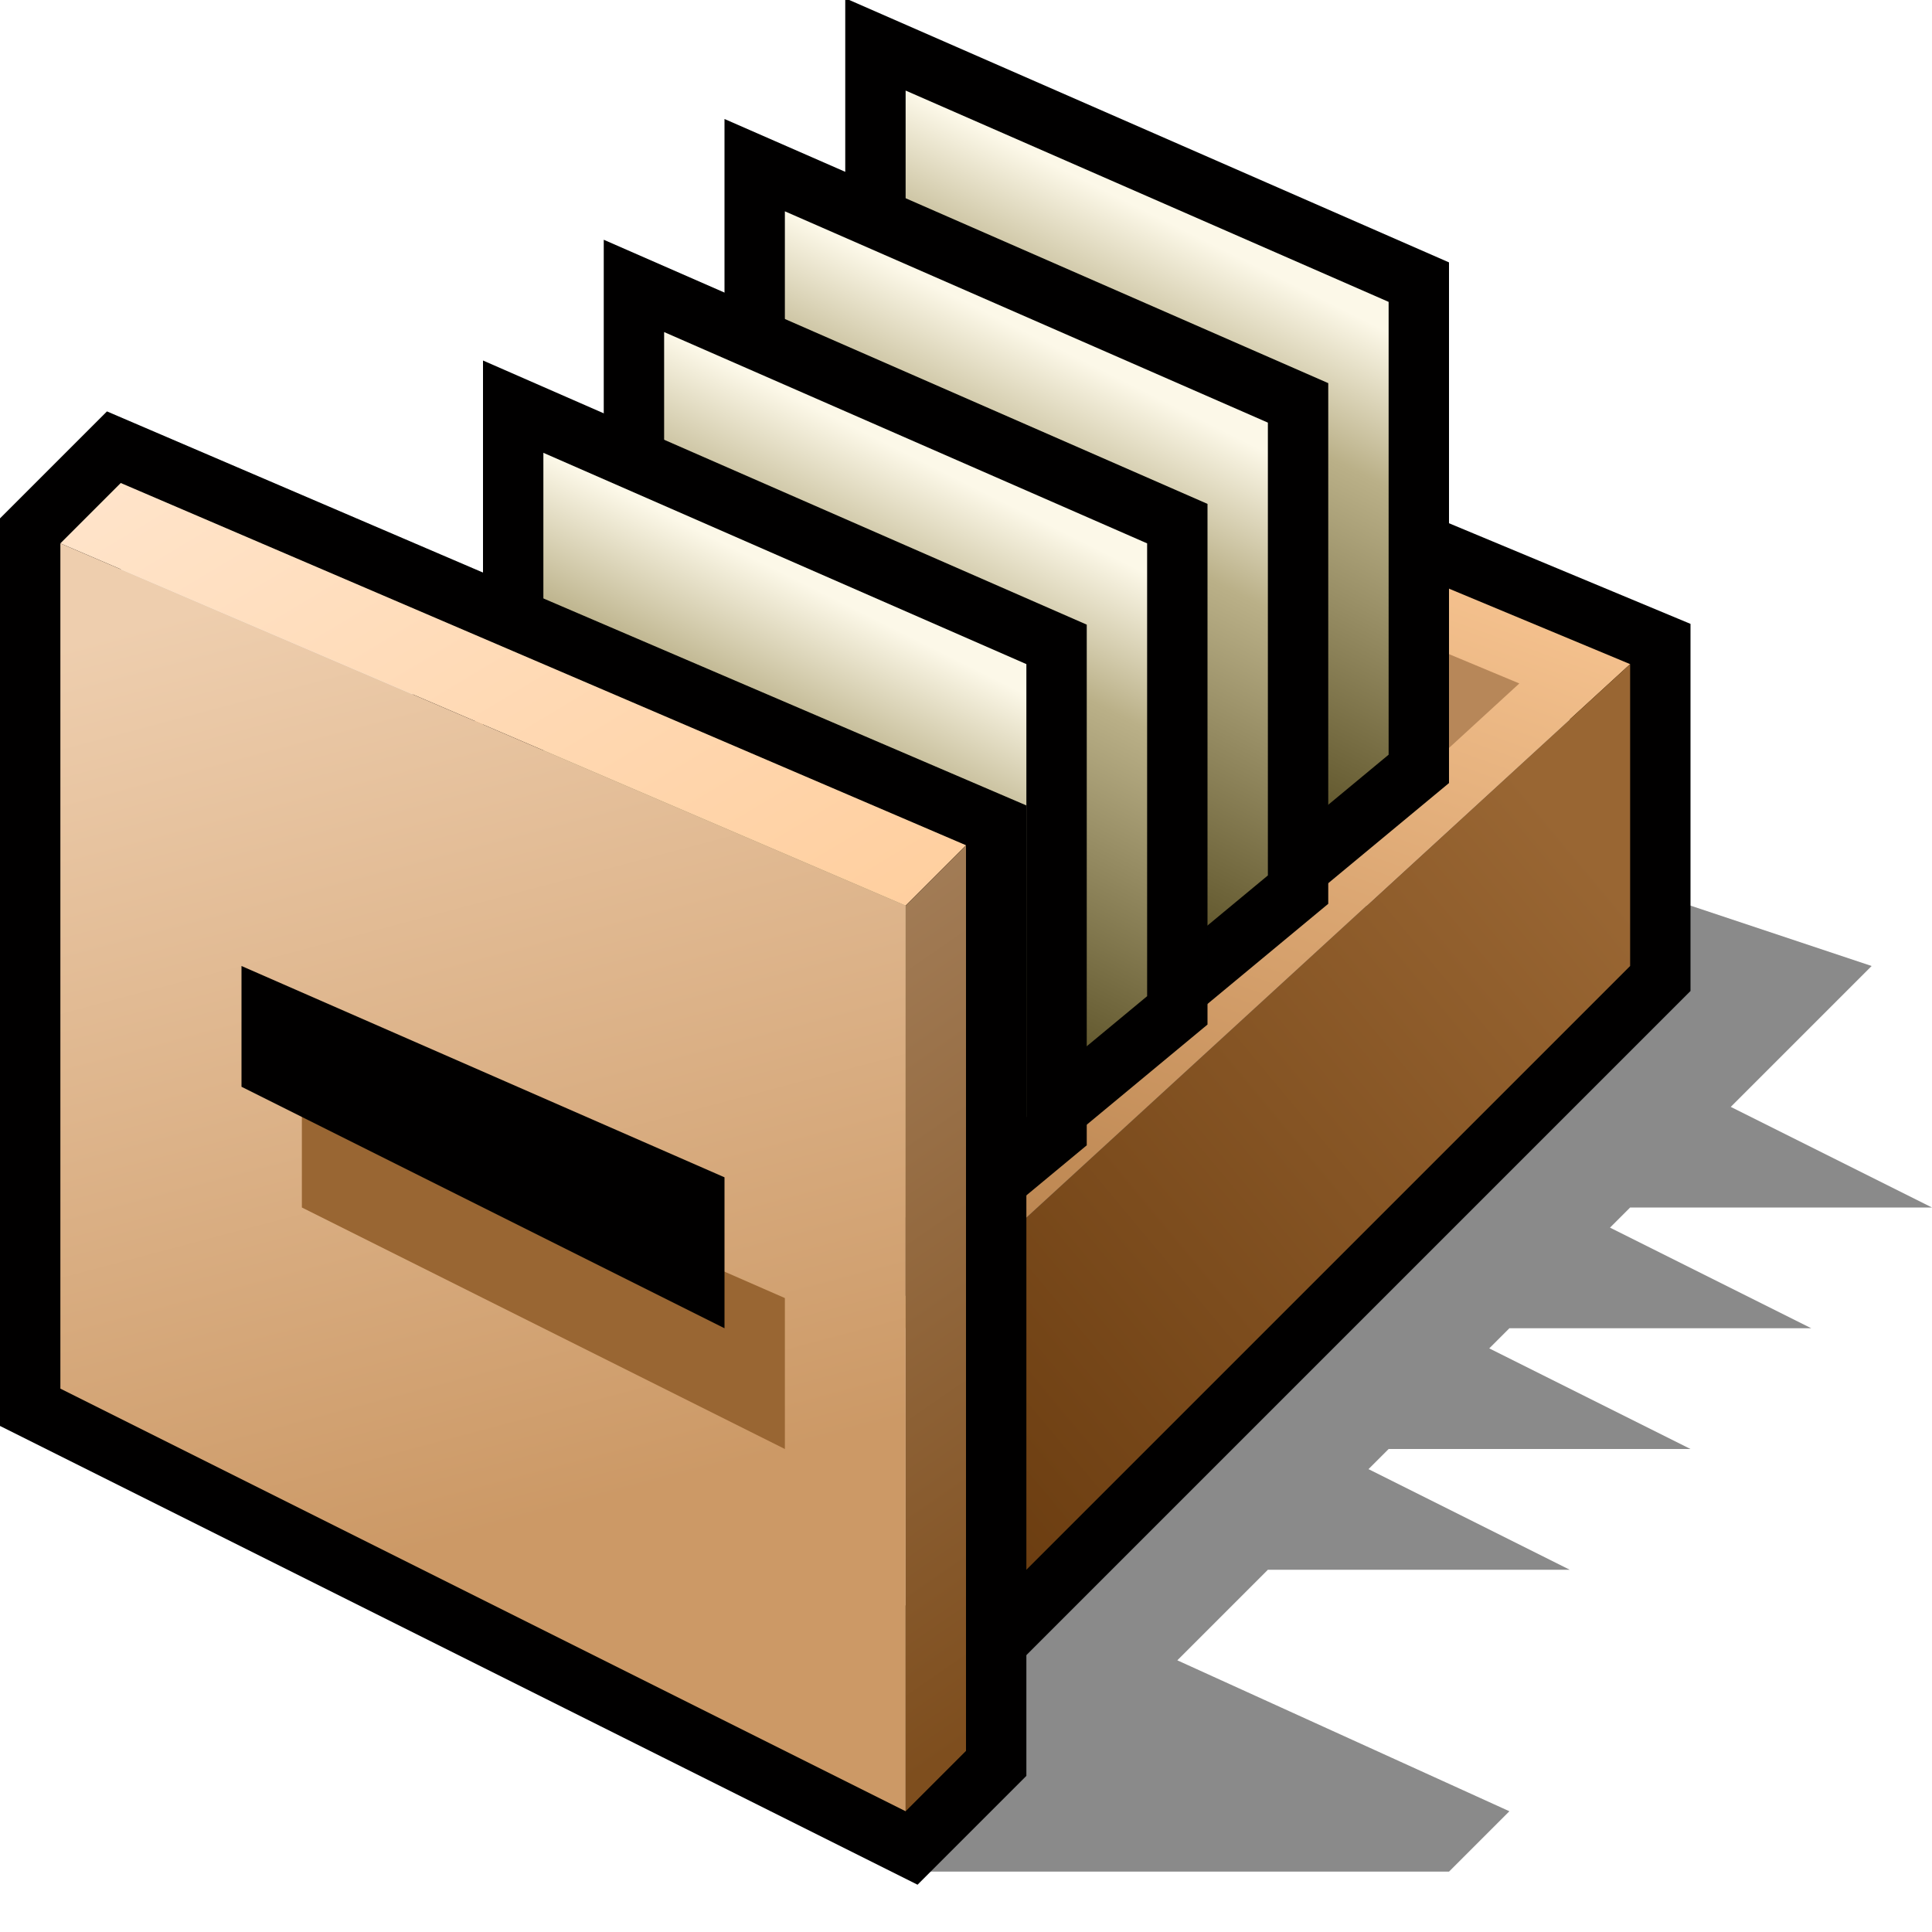
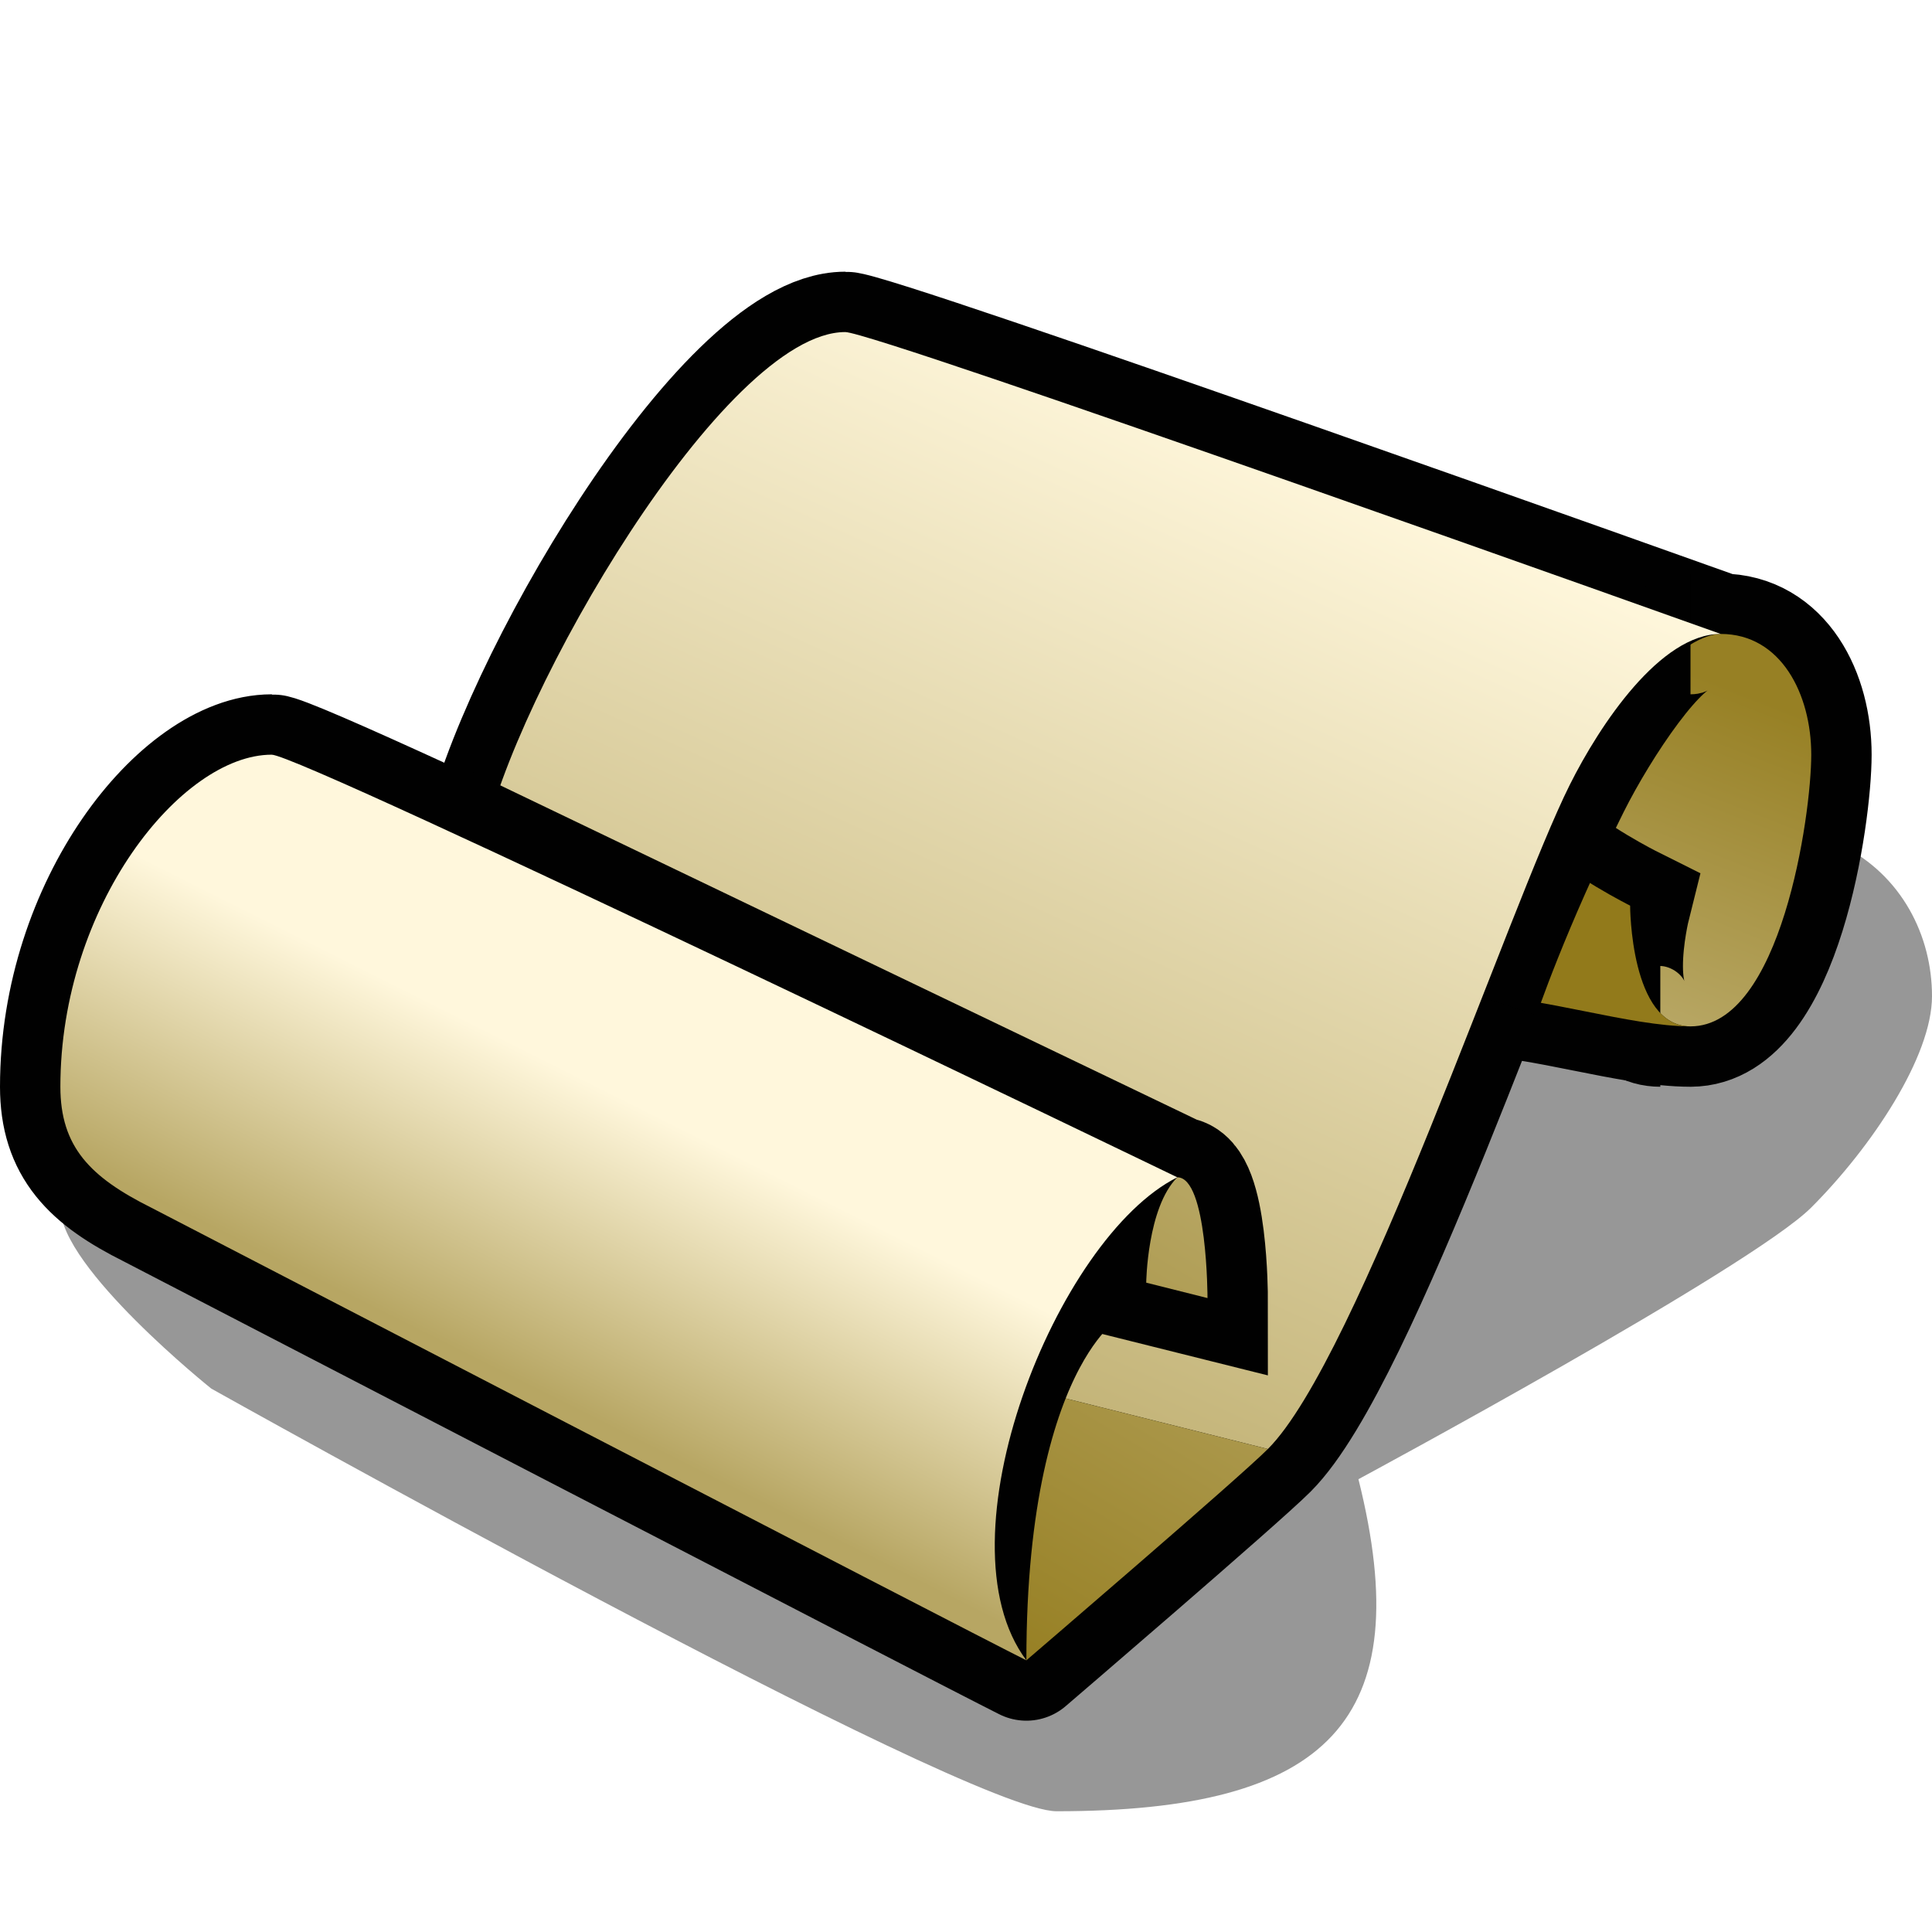
- <svg xmlns="http://www.w3.org/2000/svg" version="1.1" width="64" height="64" color-interpolation="linearRGB">
-   <g>
-     <path style="fill:#000000; fill-opacity:0.459" d="M34 62H52L54 60L43 55L66 32L60 30H34V62z            M56 52L48 48H60L52 44H64L56 40H68L56 34L38 52H56z" transform="matrix(1,0,0,1,-4,0)" />
-     <path style="fill:none; stroke:#010000; stroke-width:4; stroke-linecap:square" d="M10 32V44L34 56L58 32V22L34 12L10 32z" transform="matrix(1,0,0,1,-4,0)" />
-     <linearGradient id="gradient0" gradientUnits="userSpaceOnUse" x1="69.57" y1="20.52" x2="59.58" y2="48.07">
-       <stop offset="0" stop-color="#ffcc99" />
-       <stop offset="1" stop-color="#bd8752" />
+ <svg xmlns="http://www.w3.org/2000/svg" version="1.1" width="64" height="64" color-interpolation="linearRGB" id="svg46736">
+   <defs id="defs46789" />
+   <g id="g46738">
+     <path style="fill:#010101; fill-opacity:0.408" d="M2 36C2 38 7 42 7 42C7 42 32 56 35 56C44 56 47 53 45 45C45 45 58 38 60 36C62 34 64 31 64 29C64 27 63 25 61 24L2 36z" transform="matrix(1,0,0,1,0,4)" id="path46740" />
+     <path style="fill:none; stroke:#010101; stroke-width:4; stroke-linecap:round; stroke-linejoin:round" d="M16 24L39 35C40 35 40 39 40 39L36 38C36 38 34.25 41.08 34 42L42 44C45 41 50 26 52 22C53 20 55 17 57 17C57 17 29 7 28 7C24 7 17 19 16 24z            M57 17C55.6 17 53 20 52 22C51.43 23.08 51 24 51 24C52 25 54 26 54 26C54 26 54 30 56 30C59 30 60 23 60 21C60 19 59 17 57 17z            M34 51C31 47 35 37 39 35C39 35 10 21 9 21C6 21 2 26 2 32C2 34 3 35 5 36C5 36 32 50 34 51z            M51 24C50.49 24.83 49 29 49 29C51 29 54 30 56 30C54 30 54 26 54 26C54 26 52 25 51 24z            M37.97 38.49L40 39C40 39 40 35 39 35C38 36 37.97 38.49 37.97 38.49z            M34 42C34 42 31.81 47.9 34 51C34 51 41 45 42 44L34 42z" transform="matrix(1,0,0,1,0,4)" id="path46742" />
+     <linearGradient id="gradient0" gradientUnits="userSpaceOnUse" x1="133.62" y1="60.4" x2="137.64" y2="50.1">
+       <stop offset="0" stop-color="#b7a663" id="stop46745" />
+       <stop offset="1" stop-color="#978024" id="stop46747" />
    </linearGradient>
-     <path style="fill:url(#gradient0)" d="M10 32L34 44L58 22L34 12L10 32z" transform="matrix(1,0,0,1,-4,0)" />
-     <linearGradient id="gradient1" gradientUnits="userSpaceOnUse" x1="7.8" y1="7.26" x2="36.42" y2="-7.04">
-       <stop offset="0.489" stop-color="#996633" />
-       <stop offset="0.754" stop-color="#b78759" />
+     <path style="fill:url(#gradient0)" d="M57 17C55.6 17 53 20 52 22C51.43 23.08 51 24 51 24C52 25 54 26 54 26C54 26 54 30 56 30C59 30 60 23 60 21C60 19 59 17 57 17z" transform="matrix(1,0,0,1,0,4)" id="path46749" />
+     <path style="fill:none; stroke:#010101; stroke-width:4" d="M55 30C53 30 54 26 54 26C54 26 52 25 51 24" transform="matrix(1,0,0,1,0,4)" id="path46751" />
+     <path style="fill:#927a1b" d="M51 24C50.49 24.83 49 29 49 29C51 29 54 30 56 30C54 30 54 26 54 26C54 26 52 25 51 24z" transform="matrix(1,0,0,1,0,4)" id="path46753" />
+     <path style="fill:none; stroke:#010101; stroke-width:4" d="M56 17C55 17 53 20 52 22C50 26 49 29 49 29" transform="matrix(1,0,0,1,0,4)" id="path46755" />
+     <linearGradient id="gradient1" gradientUnits="userSpaceOnUse" x1="129.94" y1="49.95" x2="113.77" y2="85.68">
+       <stop offset="0" stop-color="#fff7dc" id="stop46758" />
+       <stop offset="1" stop-color="#b7a663" id="stop46760" />
    </linearGradient>
-     <path style="fill:url(#gradient1)" d="M49.02 27.51L54.33 22.64L34.34 14.31L13.62 31.57L18.63 34.08L34 20L49.02 27.51z" transform="matrix(1,0,0,1,-4,0)" />
-     <linearGradient id="gradient2" gradientUnits="userSpaceOnUse" x1="49.94" y1="4.87" x2="57.38" y2="14.77">
-       <stop offset="0" stop-color="#c88c51" />
-       <stop offset="1" stop-color="#ffcc99" />
+     <path style="fill:url(#gradient1)" d="M16 24L39 35C40 35 40 39 40 39L36 38C36 38 34.25 41.08 34 42L42 44C45 41 50 26 52 22C53 20 55 17 57 17C57 17 29 7 28 7C24 7 17 19 16 24z" transform="matrix(1,0,0,1,0,4)" id="path46762" />
+     <linearGradient id="gradient2" gradientUnits="userSpaceOnUse" x1="50.5" y1="41.61" x2="42.04" y2="55.81">
+       <stop offset="0" stop-color="#b7a663" id="stop46765" />
+       <stop offset="1" stop-color="#978024" id="stop46767" />
    </linearGradient>
-     <path style="fill:url(#gradient2)" d="M49.02 27.51L33.66 41.59L18.63 34.08L34 20L49.02 27.51z" transform="matrix(1,0,0,1,-4,0)" />
-     <linearGradient id="gradient3" gradientUnits="userSpaceOnUse" x1="73.8" y1="49.07" x2="49.21" y2="69.55">
-       <stop offset="0" stop-color="#996633" />
-       <stop offset="1" stop-color="#683a0e" />
+     <path style="fill:url(#gradient2)" d="M34 42C34 42 31.81 47.9 34 51C34 51 41 45 42 44L34 42z" transform="matrix(1,0,0,1,0,4)" id="path46769" />
+     <path style="fill:none; stroke:#010101; stroke-width:4" d="M14 23L39 35C40 35 40 39 40 39L36 38C36 38 32 40 32 51" transform="matrix(1,0,0,1,0,4)" id="path46771" />
+     <linearGradient id="gradient3" gradientUnits="userSpaceOnUse" x1="115.37" y1="79.91" x2="110.92" y2="88.78">
+       <stop offset="0" stop-color="#fff7dc" id="stop46774" />
+       <stop offset="1" stop-color="#b7a663" id="stop46776" />
    </linearGradient>
-     <path style="fill:url(#gradient3)" d="M34 56L58 32V22L34 44V56z" transform="matrix(1,0,0,1,-4,0)" />
-     <path style="fill:none; stroke:#010000; stroke-width:4; stroke-linecap:square" d="M38 37V22L22 15V35L33.49 40.74L38 37z" transform="matrix(1,0,0,1,8,-12)" />
-     <linearGradient id="gradient4" gradientUnits="userSpaceOnUse" x1="25.12" y1="36.56" x2="33.12" y2="20.56">
-       <stop offset="0" stop-color="#4b4116" />
-       <stop offset="0.742" stop-color="#bab088" />
-       <stop offset="1" stop-color="#fcf8e8" />
+     <path style="fill:url(#gradient3)" d="M34 51C31 47 35 37 39 35C39 35 10 21 9 21C6 21 2 26 2 32C2 34 3 35 5 36C5 36 32 50 34 51z" transform="matrix(1,0,0,1,0,4)" id="path46778" />
+     <linearGradient id="gradient4" gradientUnits="userSpaceOnUse" x1="50.5" y1="41.61" x2="42.04" y2="55.81">
+       <stop offset="0" stop-color="#b7a663" id="stop46781" />
+       <stop offset="1" stop-color="#978024" id="stop46783" />
    </linearGradient>
-     <path style="fill:url(#gradient4)" d="M38 37V22L22 15V35L33.49 40.74L38 37z" transform="matrix(1,0,0,1,8,-12)" />
-     <path style="fill:none; stroke:#010000; stroke-width:4; stroke-linecap:square" d="M38 37V22L22 15V35L33.49 40.74L38 37z" transform="matrix(1,0,0,1,4,-8)" />
-     <linearGradient id="gradient5" gradientUnits="userSpaceOnUse" x1="25.12" y1="36.56" x2="33.12" y2="20.56">
-       <stop offset="0" stop-color="#4b4116" />
-       <stop offset="0.742" stop-color="#bab088" />
-       <stop offset="1" stop-color="#fcf8e8" />
-     </linearGradient>
-     <path style="fill:url(#gradient5)" d="M38 37V22L22 15V35L33.49 40.74L38 37z" transform="matrix(1,0,0,1,4,-8)" />
-     <path style="fill:none; stroke:#010000; stroke-width:4; stroke-linecap:square" d="M38 37V22L22 15V35L33.49 40.74L38 37z" transform="matrix(1,0,0,1,0,-4)" />
-     <linearGradient id="gradient6" gradientUnits="userSpaceOnUse" x1="25.12" y1="36.56" x2="33.12" y2="20.56">
-       <stop offset="0" stop-color="#4b4116" />
-       <stop offset="0.742" stop-color="#bab088" />
-       <stop offset="1" stop-color="#fcf8e8" />
-     </linearGradient>
-     <path style="fill:url(#gradient6)" d="M38 37V22L22 15V35L33.49 40.74L38 37z" transform="matrix(1,0,0,1,0,-4)" />
-     <path style="fill:none; stroke:#010000; stroke-width:4; stroke-linecap:square" d="M38 37V22L22 15V35L33.49 40.74L38 37z" transform="matrix(1,0,0,1,-4,0)" />
-     <linearGradient id="gradient7" gradientUnits="userSpaceOnUse" x1="25.12" y1="36.56" x2="33.12" y2="20.56">
-       <stop offset="0" stop-color="#4b4116" />
-       <stop offset="0.742" stop-color="#bab088" />
-       <stop offset="1" stop-color="#fcf8e8" />
-     </linearGradient>
-     <path style="fill:url(#gradient7)" d="M38 37V22L22 15V35L33.49 40.74L38 37z" transform="matrix(1,0,0,1,-4,0)" />
-     <path style="fill:none; stroke:#010000; stroke-width:4" d="M6 18V46L34 60L36 58V28L8 16L6 18z" transform="matrix(1,0,0,1,-4,0)" />
-     <linearGradient id="gradient8" gradientUnits="userSpaceOnUse" x1="34.23" y1="-2.92" x2="50.69" y2="24.51">
-       <stop offset="0" stop-color="#ffe6ce" />
-       <stop offset="1" stop-color="#ffcc99" />
-     </linearGradient>
-     <path style="fill:url(#gradient8)" d="M6 18L34 30L36 28L8 16L6 18z" transform="matrix(1,0,0,1,-4,0)" />
-     <linearGradient id="gradient9" gradientUnits="userSpaceOnUse" x1="42.07" y1="14.6" x2="60.28" y2="40.91">
-       <stop offset="0" stop-color="#ad8a67" />
-       <stop offset="1" stop-color="#7e4e1e" />
-     </linearGradient>
-     <path style="fill:url(#gradient9)" d="M34 60L36 58V28L34 30V60z" transform="matrix(1,0,0,1,-4,0)" />
-     <linearGradient id="gradient10" gradientUnits="userSpaceOnUse" x1="39.03" y1="12.64" x2="47.24" y2="43.57">
-       <stop offset="0" stop-color="#eeceae" />
-       <stop offset="1" stop-color="#cc9966" />
-     </linearGradient>
-     <path style="fill:url(#gradient10)" d="M6 46L34 60V30L6 18V46z" transform="matrix(1,0,0,1,-4,0)" />
-     <path style="fill:#996633" d="M12 32L28 39V44L12 36V32z" transform="matrix(1,0,0,1,-2,4)" />
-     <path style="fill:#010000" d="M12 32L28 39V44L12 36V32z" transform="matrix(1,0,0,1,-4,0)" />
+     <path style="fill:url(#gradient4)" d="M37.97 38.49L40 39C40 39 40 35 39 35C38 36 37.97 38.49 37.97 38.49z" transform="matrix(1,0,0,1,0,4)" id="path46785" />
  </g>
</svg>
